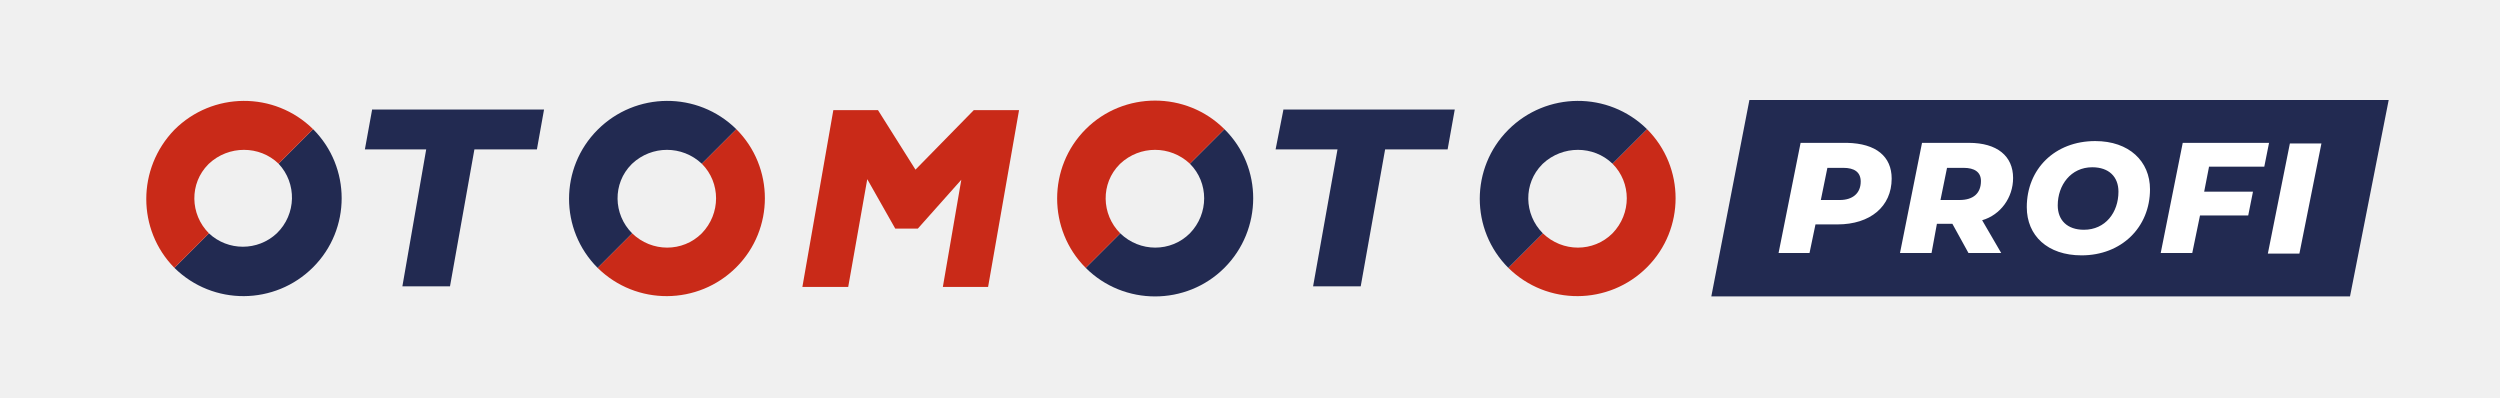
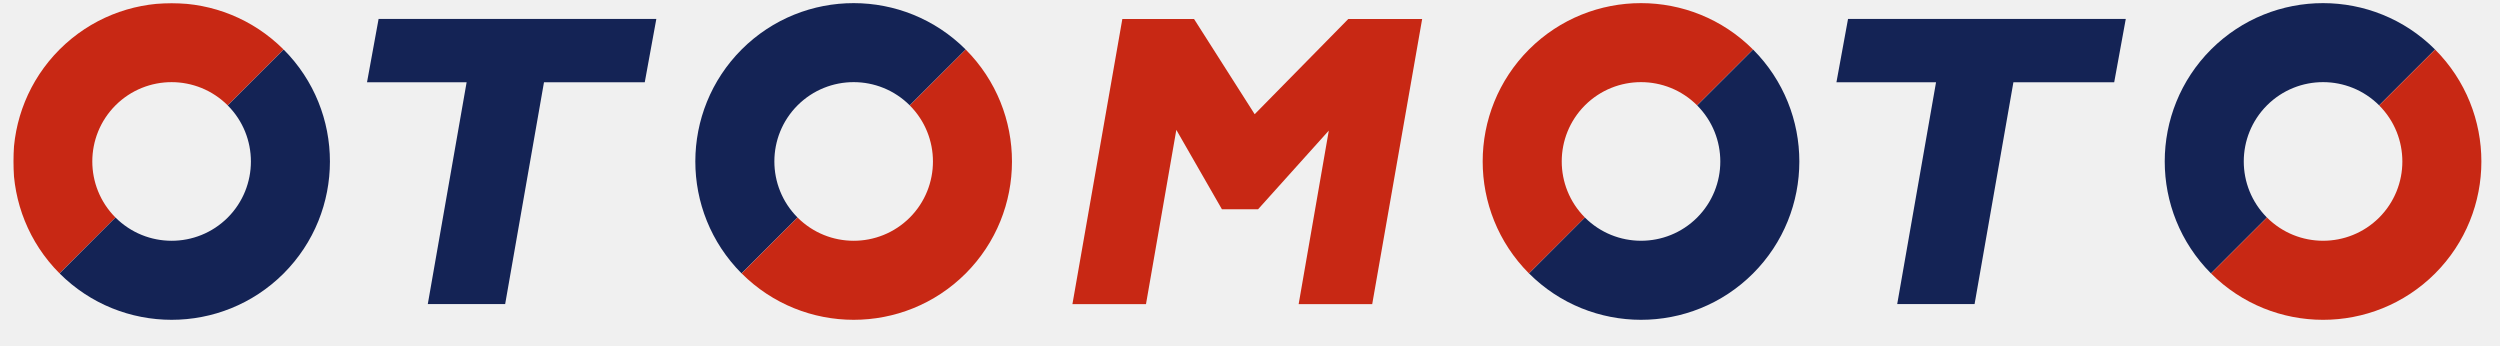
- <svg xmlns="http://www.w3.org/2000/svg" width="420" height="66.7" viewBox="0 0 420 66.7">
-   <path fill="#222A51" d="M62.5 18.5l-1.2 6.6h10.3l-4 23h8l4.1-23h10.5l1.2-6.7H62.5z" />
-   <path fill="#C92A18" d="M163.6 18.5l-9.8 10-6.3-10H140l-5.2 29.7h7.7l3.2-18.1 4.7 8.3h3.8l7.3-8.2-3.1 18h7.6l5.2-29.7h-7.6z" />
-   <path fill="#222A51" d="M215.6 18.5l-1.3 6.6h10.4l-4.1 23h8l4.1-23h10.5l1.2-6.7h-28.8zm-163 3.2l-5.8 5.8c3.1 3.3 3 8.5-.3 11.7-3.2 3-8.2 3-11.4 0L29.3 45c6.5 6.4 16.9 6.3 23.3-.1 6.4-6.4 6.4-16.8 0-23.2" />
-   <path fill="#C92A18" d="M46.8 27.5l5.8-5.8c-6.5-6.4-16.9-6.3-23.3.1-6.3 6.5-6.3 16.8 0 23.2l5.8-5.8c-3.2-3.2-3.3-8.4-.1-11.6l.1-.1c3.3-3.1 8.5-3.1 11.7 0m76.9-5.8l-5.8 5.8c3.2 3.2 3.2 8.4 0 11.7-3.2 3.2-8.4 3.2-11.7 0l-5.8 5.8c6.5 6.4 16.9 6.3 23.3-.1 6.4-6.4 6.4-16.8 0-23.2" />
-   <path fill="#222A51" d="M117.9 27.5l5.8-5.8c-6.5-6.4-16.9-6.3-23.3.1-6.4 6.4-6.4 16.8 0 23.2l5.8-5.8c-3.2-3.2-3.3-8.4-.1-11.6l.1-.1c3.3-3.1 8.4-3.1 11.7 0m87.8-5.8l-5.8 5.8c3.2 3.2 3.2 8.4 0 11.7-3.2 3.2-8.4 3.2-11.7 0l-5.8 5.8c6.4 6.4 16.9 6.4 23.3 0s6.5-16.9 0-23.3" />
-   <path fill="#C92A18" d="M199.9 27.5l5.8-5.8c-6.4-6.4-16.9-6.4-23.3 0-6.4 6.4-6.4 16.9 0 23.3l5.8-5.8c-3.2-3.2-3.3-8.4-.1-11.6l.1-.1c3.3-3.1 8.4-3.1 11.7 0m76.8-5.8l-5.8 5.8c3.2 3.2 3.2 8.4 0 11.7-3.2 3.2-8.4 3.2-11.7 0l-5.8 5.8c6.5 6.4 16.9 6.3 23.3-.1 6.4-6.4 6.4-16.8 0-23.2" />
-   <path fill="#222A51" d="M270.9 27.5l5.8-5.8c-6.5-6.4-16.9-6.3-23.3.1-6.4 6.4-6.4 16.8 0 23.2l5.8-5.8c-3.2-3.2-3.3-8.4-.1-11.6l.1-.1c3.3-3.1 8.5-3.1 11.7 0M394.8 49.8H287.5l6.4-33h107.4z" />
-   <path fill="#FFF" d="M317.8 30c0 4.7-3.6 7.7-9.1 7.7H305l-1 4.8h-5.2l3.7-18.5h7.8c4.9.1 7.5 2.3 7.5 6zm-5.2.5c0-1.6-1.1-2.3-2.9-2.3H307l-1.1 5.4h3.2c2.1 0 3.5-1.1 3.5-3.1zM333 37l3.2 5.5h-5.5l-2.7-4.9h-2.6l-.9 4.9h-5.3l3.7-18.5h7.9c4.7 0 7.4 2.2 7.4 5.9 0 3.3-2.1 6.2-5.2 7.1zm-3.1-8.8h-2.8l-1.1 5.4h3.2c2.3 0 3.6-1.1 3.6-3.2 0-1.5-1.1-2.2-2.9-2.2zM340.5 34.8c0-6.4 4.7-11.1 11.5-11.1 5.7 0 9.2 3.4 9.2 8.1 0 6.4-4.8 11.1-11.5 11.1-5.7 0-9.2-3.3-9.2-8.1zm15.4-2.6c0-2.5-1.6-4.1-4.4-4.1-3.6 0-5.8 3-5.8 6.4 0 2.5 1.6 4.1 4.4 4.1 3.6 0 5.8-2.9 5.8-6.4zM371.1 28.1l-.8 4.1h8.2l-.8 4h-8.1l-1.3 6.3H363l3.7-18.5h14.5l-.8 4h-9.3zM384.7 24.1h5.3l-3.7 18.5H381l3.7-18.5z" />
+ <svg xmlns="http://www.w3.org/2000/svg" xmlns:xlink="http://www.w3.org/1999/xlink" width="94" height="13" viewBox="0 0 94 13">
+   <defs>
+     <path id="a" d="M0 .226v10.161h10.164V.226H0z" />
+   </defs>
+   <g fill="none" fill-rule="evenodd">
+     <path fill="#142355" d="M14.235.713l-.435 2.38h3.745l-1.46 8.34h2.909l1.46-8.34h3.789l.435-2.38z" />
+     <path fill="#C82814" d="M50.696.714l-3.52 3.58-2.28-3.58H42.2l-1.877 10.722h2.766l1.141-6.553 1.714 2.985h1.36l2.659-2.958-1.134 6.526h2.766L53.473.714z" />
+     <path fill="#142355" d="M69.486.713l-.436 2.38h3.745l-1.46 8.34h2.909l1.46-8.34h3.79l.435-2.38z" />
+     <g transform="translate(.5 -.108)">
+       <mask id="b" fill="#fff">
+         <use xlink:href="#a" />
+       </mask>
+       <path fill="#C82814" d="M1.738 10.387a5.963 5.963 0 0 1 .005-8.422 5.96 5.96 0 0 1 8.42.005l-2.102 2.1a2.985 2.985 0 0 0-4.217-.002 2.987 2.987 0 0 0-.002 4.219l-2.104 2.1z" mask="url(#b)" />
+     </g>
+     <path fill="#142355" d="M10.666 1.863a5.962 5.962 0 0 1-.004 8.422 5.96 5.96 0 0 1-8.421-.004l2.102-2.102a2.986 2.986 0 0 0 4.219.003 2.987 2.987 0 0 0 .001-4.218l2.103-2.101zM27.883 10.28a5.963 5.963 0 0 1 .006-8.423 5.96 5.96 0 0 1 8.42.004l-2.103 2.1a2.985 2.985 0 0 0-4.217-.001 2.987 2.987 0 0 0-.002 4.218l-2.104 2.101z" />
+     <path fill="#C82814" d="M36.311 1.863a5.962 5.962 0 0 1-.004 8.422 5.96 5.96 0 0 1-8.421-.004l2.102-2.102a2.986 2.986 0 0 0 4.219.003 2.987 2.987 0 0 0 .001-4.218l2.103-2.101zM57.488 10.28a5.963 5.963 0 0 1 .005-8.423 5.96 5.96 0 0 1 8.42.004l-2.102 2.1a2.985 2.985 0 0 0-4.217-.001 2.987 2.987 0 0 0-.002 4.218l-2.104 2.101z" />
+     <path fill="#142355" d="M65.916 1.863a5.962 5.962 0 0 1-.004 8.422 5.96 5.96 0 0 1-8.421-.004l2.102-2.102a2.986 2.986 0 0 0 4.218.003 2.987 2.987 0 0 0 .002-4.218l2.103-2.101zM83.133 10.28a5.963 5.963 0 0 1 .005-8.423 5.96 5.96 0 0 1 8.42.004l-2.102 2.1a2.985 2.985 0 0 0-4.217-.001 2.987 2.987 0 0 0-.003 4.218l-2.103 2.101z" />
+     <path fill="#C82814" d="M91.56 1.863a5.962 5.962 0 0 1-.003 8.422 5.96 5.96 0 0 1-8.422-.004l2.103-2.102a2.986 2.986 0 0 0 4.218.003 2.987 2.987 0 0 0 .002-4.218l2.103-2.101z" />
+   </g>
</svg>
